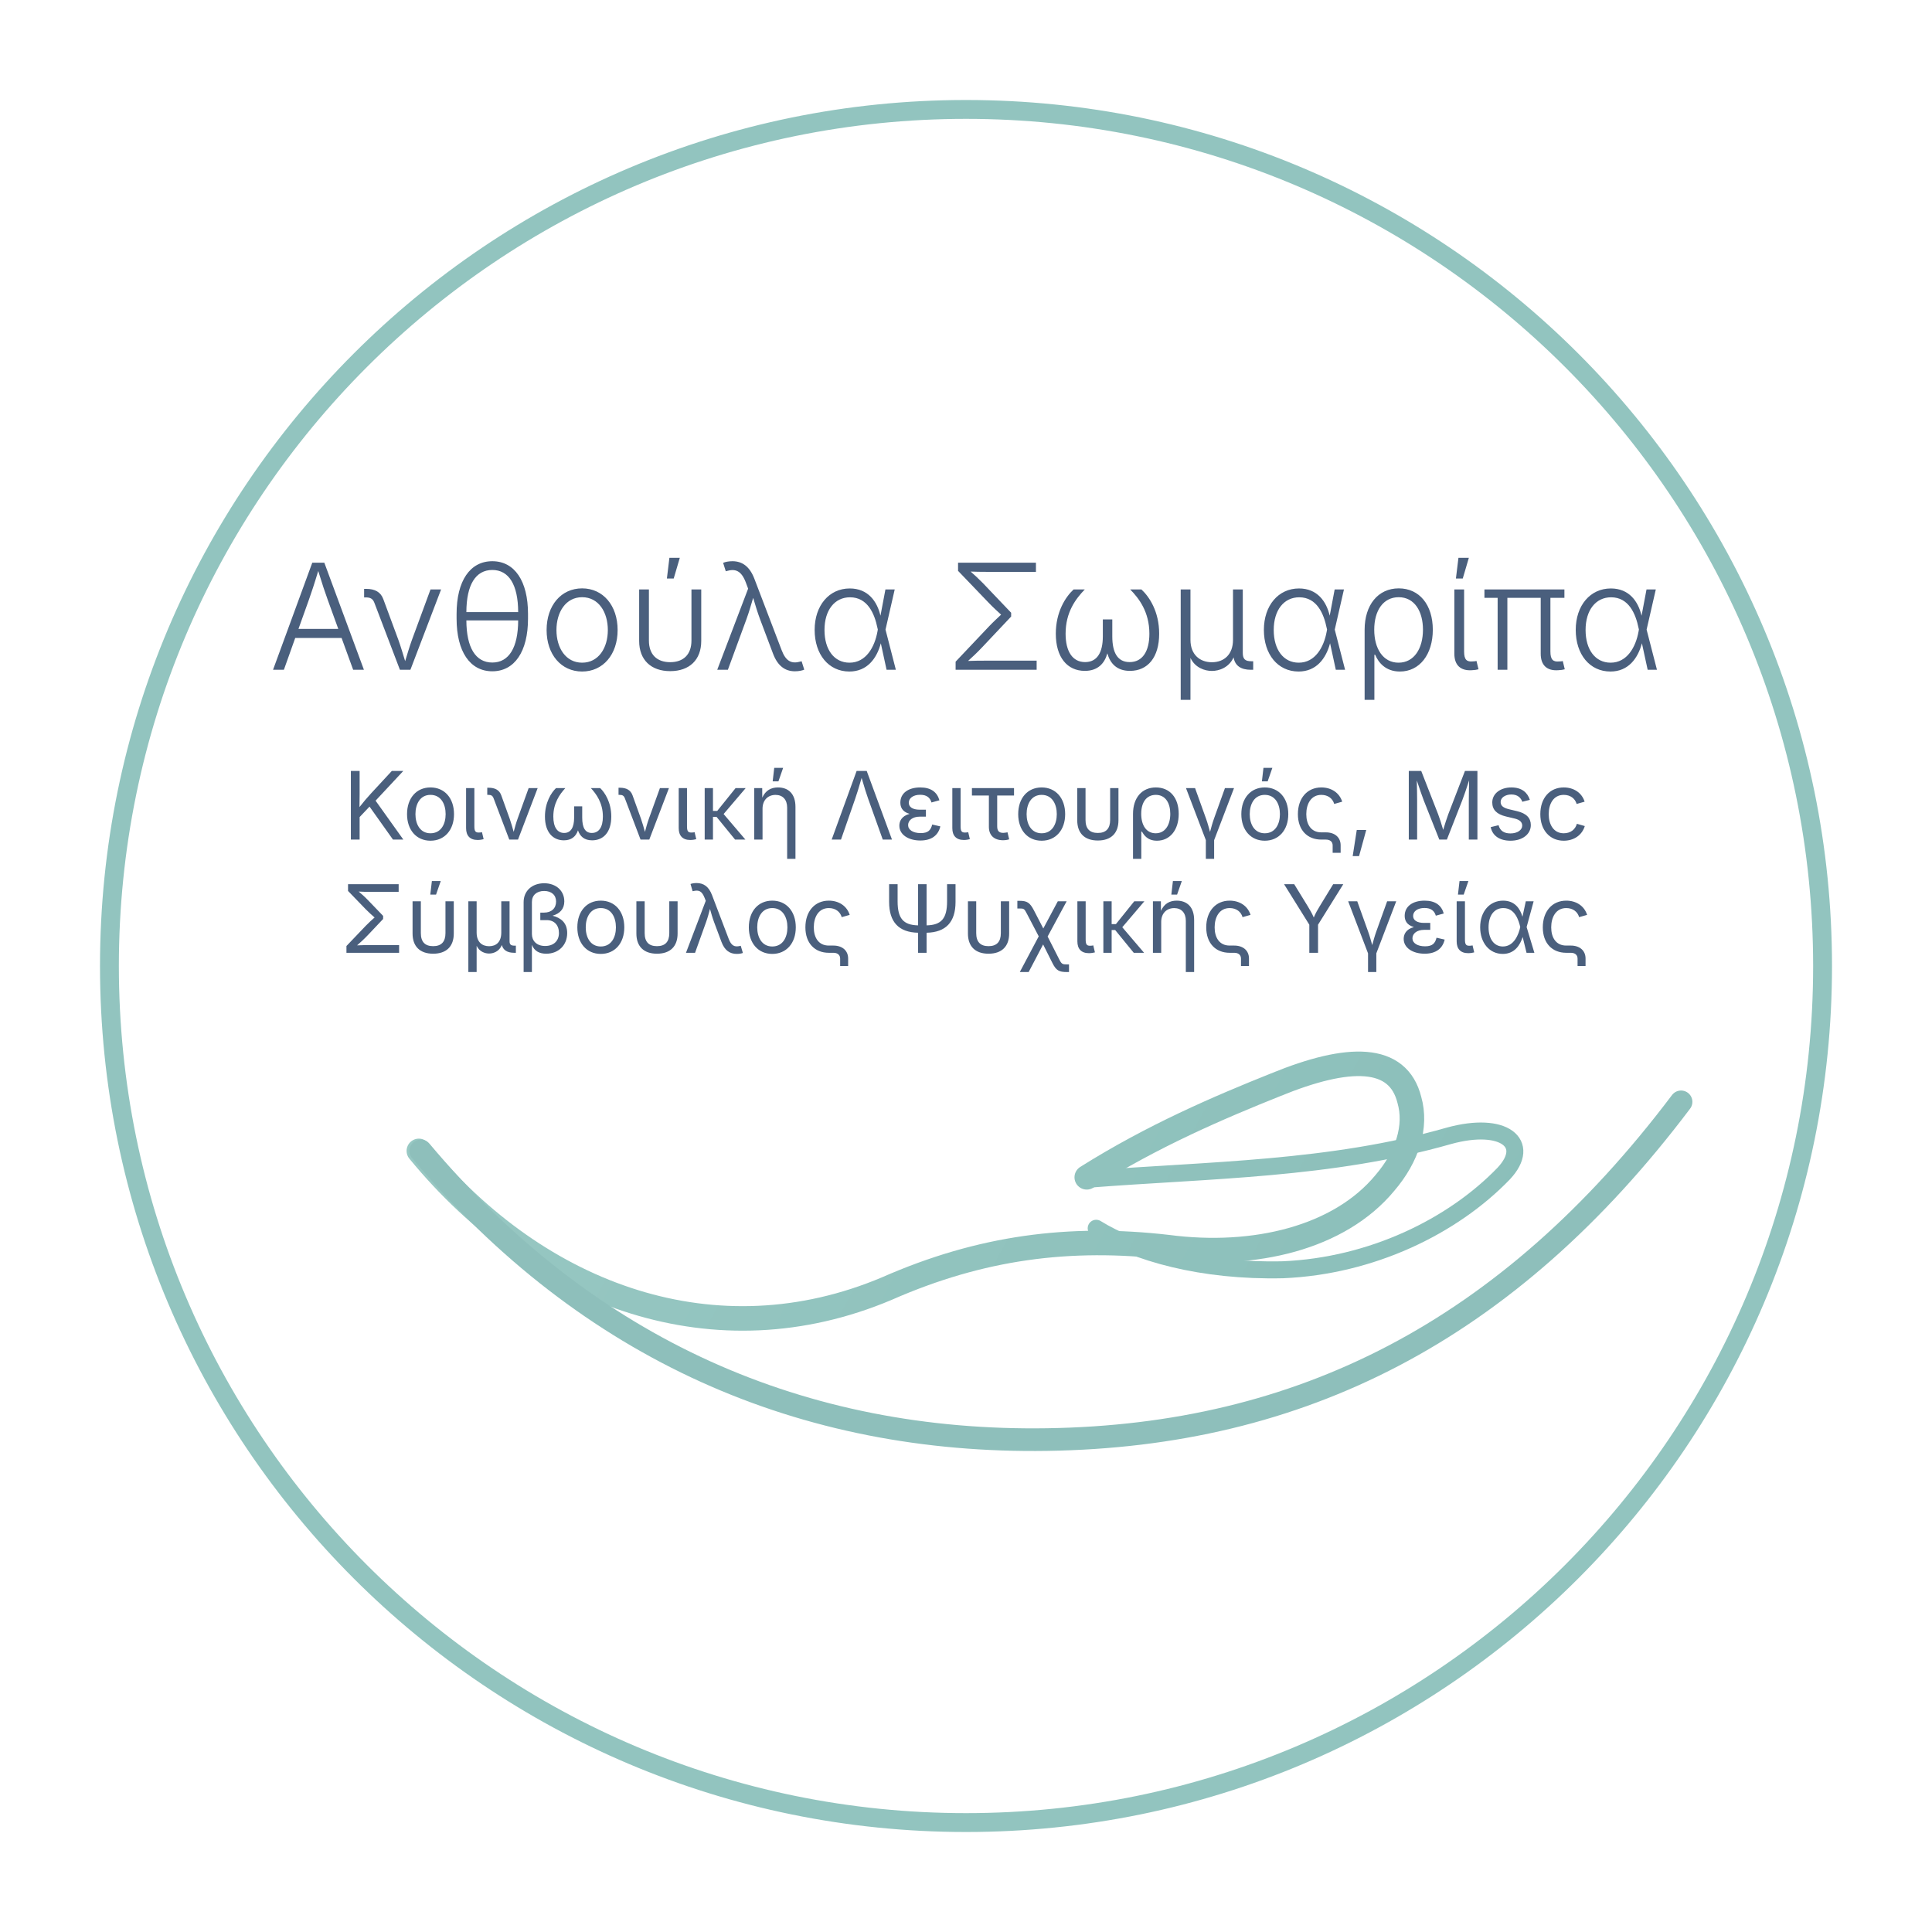
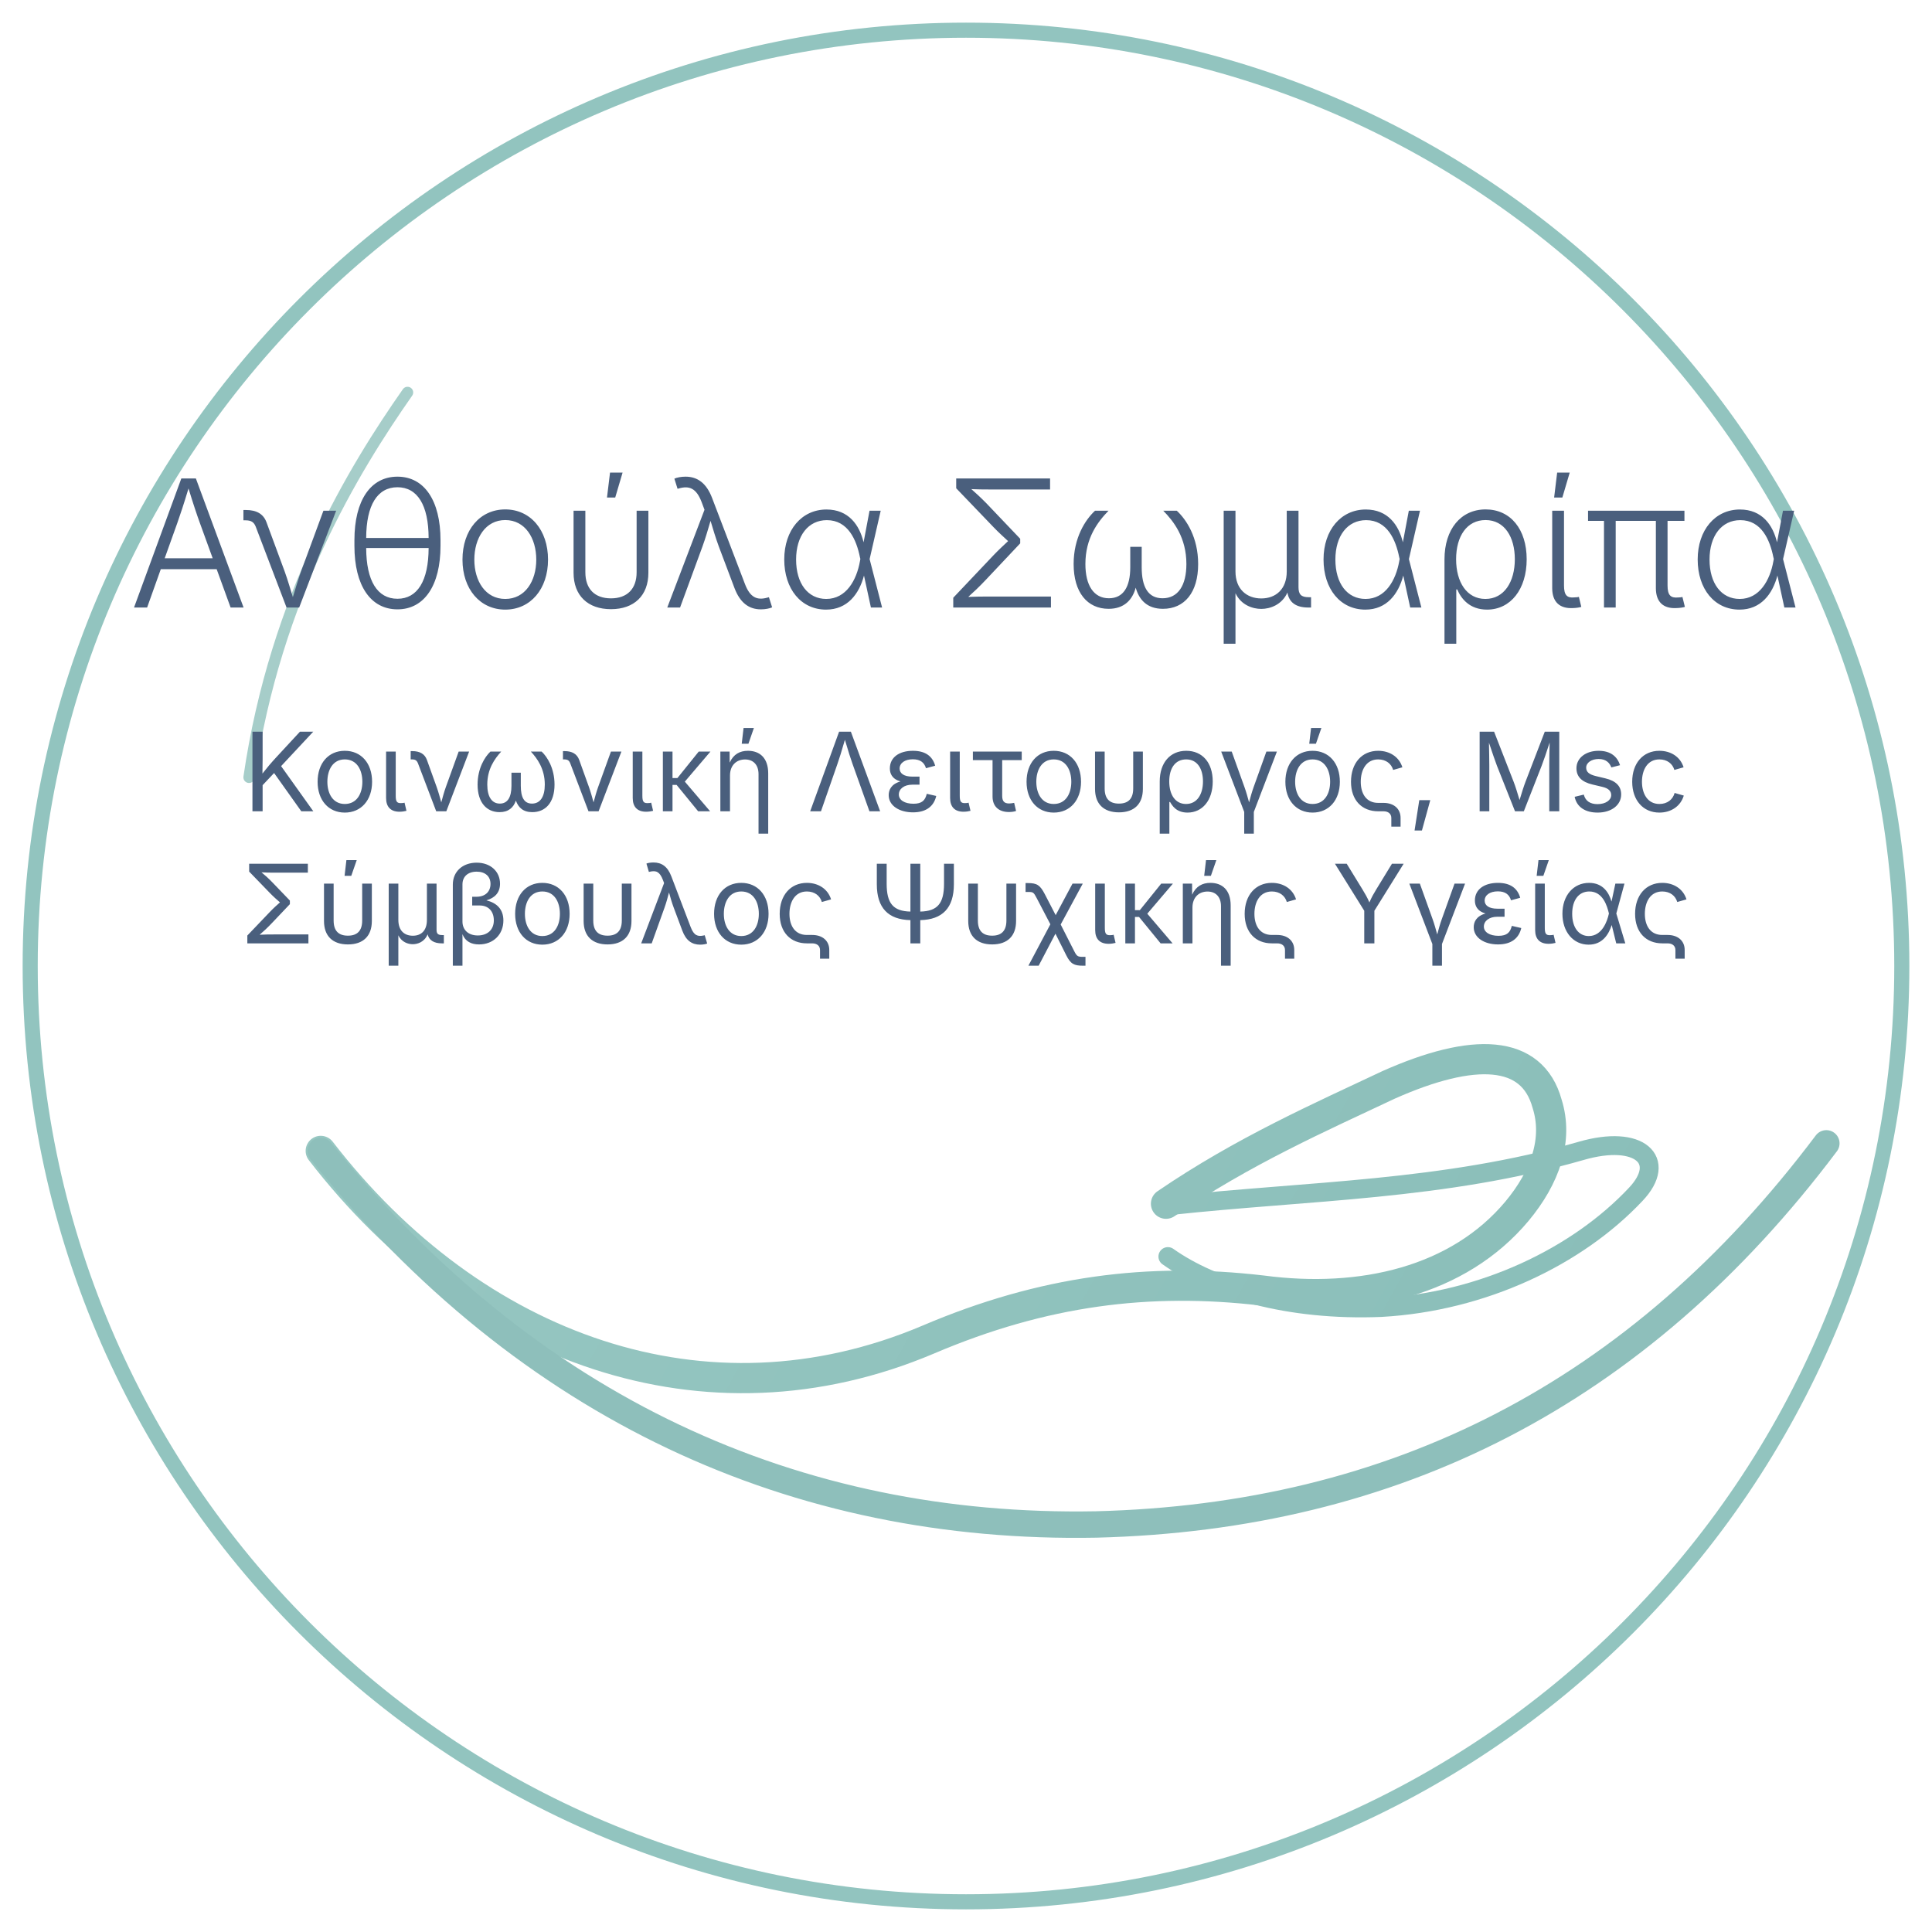
<svg xmlns="http://www.w3.org/2000/svg" width="1024" height="1024" viewBox="0 0 1024 1024" fill="none">
  <defs>
-     <linearGradient id="mintGrad" x1="250" y1="500" x2="820" y2="810" gradientUnits="userSpaceOnUse">
+     <linearGradient id="mintGrad" x1="180" y1="450" x2="860" y2="830" gradientUnits="userSpaceOnUse">
      <stop stop-color="#98C8C3" />
      <stop offset="1" stop-color="#89BDB8" />
    </linearGradient>
  </defs>
-   <circle cx="512" cy="512" r="454" stroke="#92C4BF" stroke-width="10" />
-   <text x="512" y="355" text-anchor="middle" fill="#4A5F7D" font-family="Manrope, Inter, Segoe UI, Arial, sans-serif" font-size="78" font-weight="300" letter-spacing="0.6">
+   <circle cx="512" cy="512" r="496" stroke="#92C4BF" stroke-width="8" />
+   <path d="M132 412C146 316 188 248 216 208" stroke="#A6CDC9" stroke-width="6" stroke-linecap="round" />
+   <text x="512" y="322" text-anchor="middle" fill="#4A5F7D" font-family="Manrope, Inter, Segoe UI, Arial, sans-serif" font-size="94" font-weight="300" letter-spacing="0.5">
    Ανθούλα Σωμαρίπα
  </text>
-   <text x="512" y="445" text-anchor="middle" fill="#4A5F7D" font-family="Manrope, Inter, Segoe UI, Arial, sans-serif" font-size="50" font-weight="400">
+   <text x="512" y="430" text-anchor="middle" fill="#4A5F7D" font-family="Manrope, Inter, Segoe UI, Arial, sans-serif" font-size="58" font-weight="400">
    Κοινωνική Λειτουργός, Msc
  </text>
-   <text x="512" y="505" text-anchor="middle" fill="#4A5F7D" font-family="Manrope, Inter, Segoe UI, Arial, sans-serif" font-size="50" font-weight="400">
+   <text x="512" y="500" text-anchor="middle" fill="#4A5F7D" font-family="Manrope, Inter, Segoe UI, Arial, sans-serif" font-size="58" font-weight="400">
    Σύμβουλος Ψυχικής Υγείας
  </text>
-   <path d="M222 610        C286 688 380 721 470 683        C520 661 567 655 619 661        C665 667 710 656 734 627        C746 613 751 597 747 583        C741 559 715 559 676 575        C646 587 611 602 576 624" stroke="url(#mintGrad)" stroke-width="13" stroke-linecap="round" stroke-linejoin="round" />
-   <path d="M577 625        C641 620 705 620 768 602        C797 594 812 606 797 622        C770 650 727 671 680 673        C637 674 602 664 581 651" stroke="url(#mintGrad)" stroke-width="9" stroke-linecap="round" stroke-linejoin="round" />
-   <path d="M223 610        C312 716 426 765 555 763        C689 761 799 706 891 584" stroke="#8EBFBB" stroke-width="12" stroke-linecap="round" stroke-linejoin="round" />
+   <path d="M170 610        C251 715 374 760 492 710        C553 684 609 677 669 684        C722 691 773 679 804 642        C819 624 826 604 820 585        C812 556 781 555 736 575        C700 592 659 610 618 638" stroke="url(#mintGrad)" stroke-width="16" stroke-linecap="round" stroke-linejoin="round" />
+   <path d="M620 639        C694 631 765 631 838 610        C869 601 884 615 867 633        C836 666 786 690 732 693        C683 695 643 683 619 666" stroke="url(#mintGrad)" stroke-width="10" stroke-linecap="round" stroke-linejoin="round" />
+   <path d="M170 610        C280 747 422 811 581 808        C739 804 868 739 968 606" stroke="#8EBFBB" stroke-width="14" stroke-linecap="round" stroke-linejoin="round" />
</svg>
